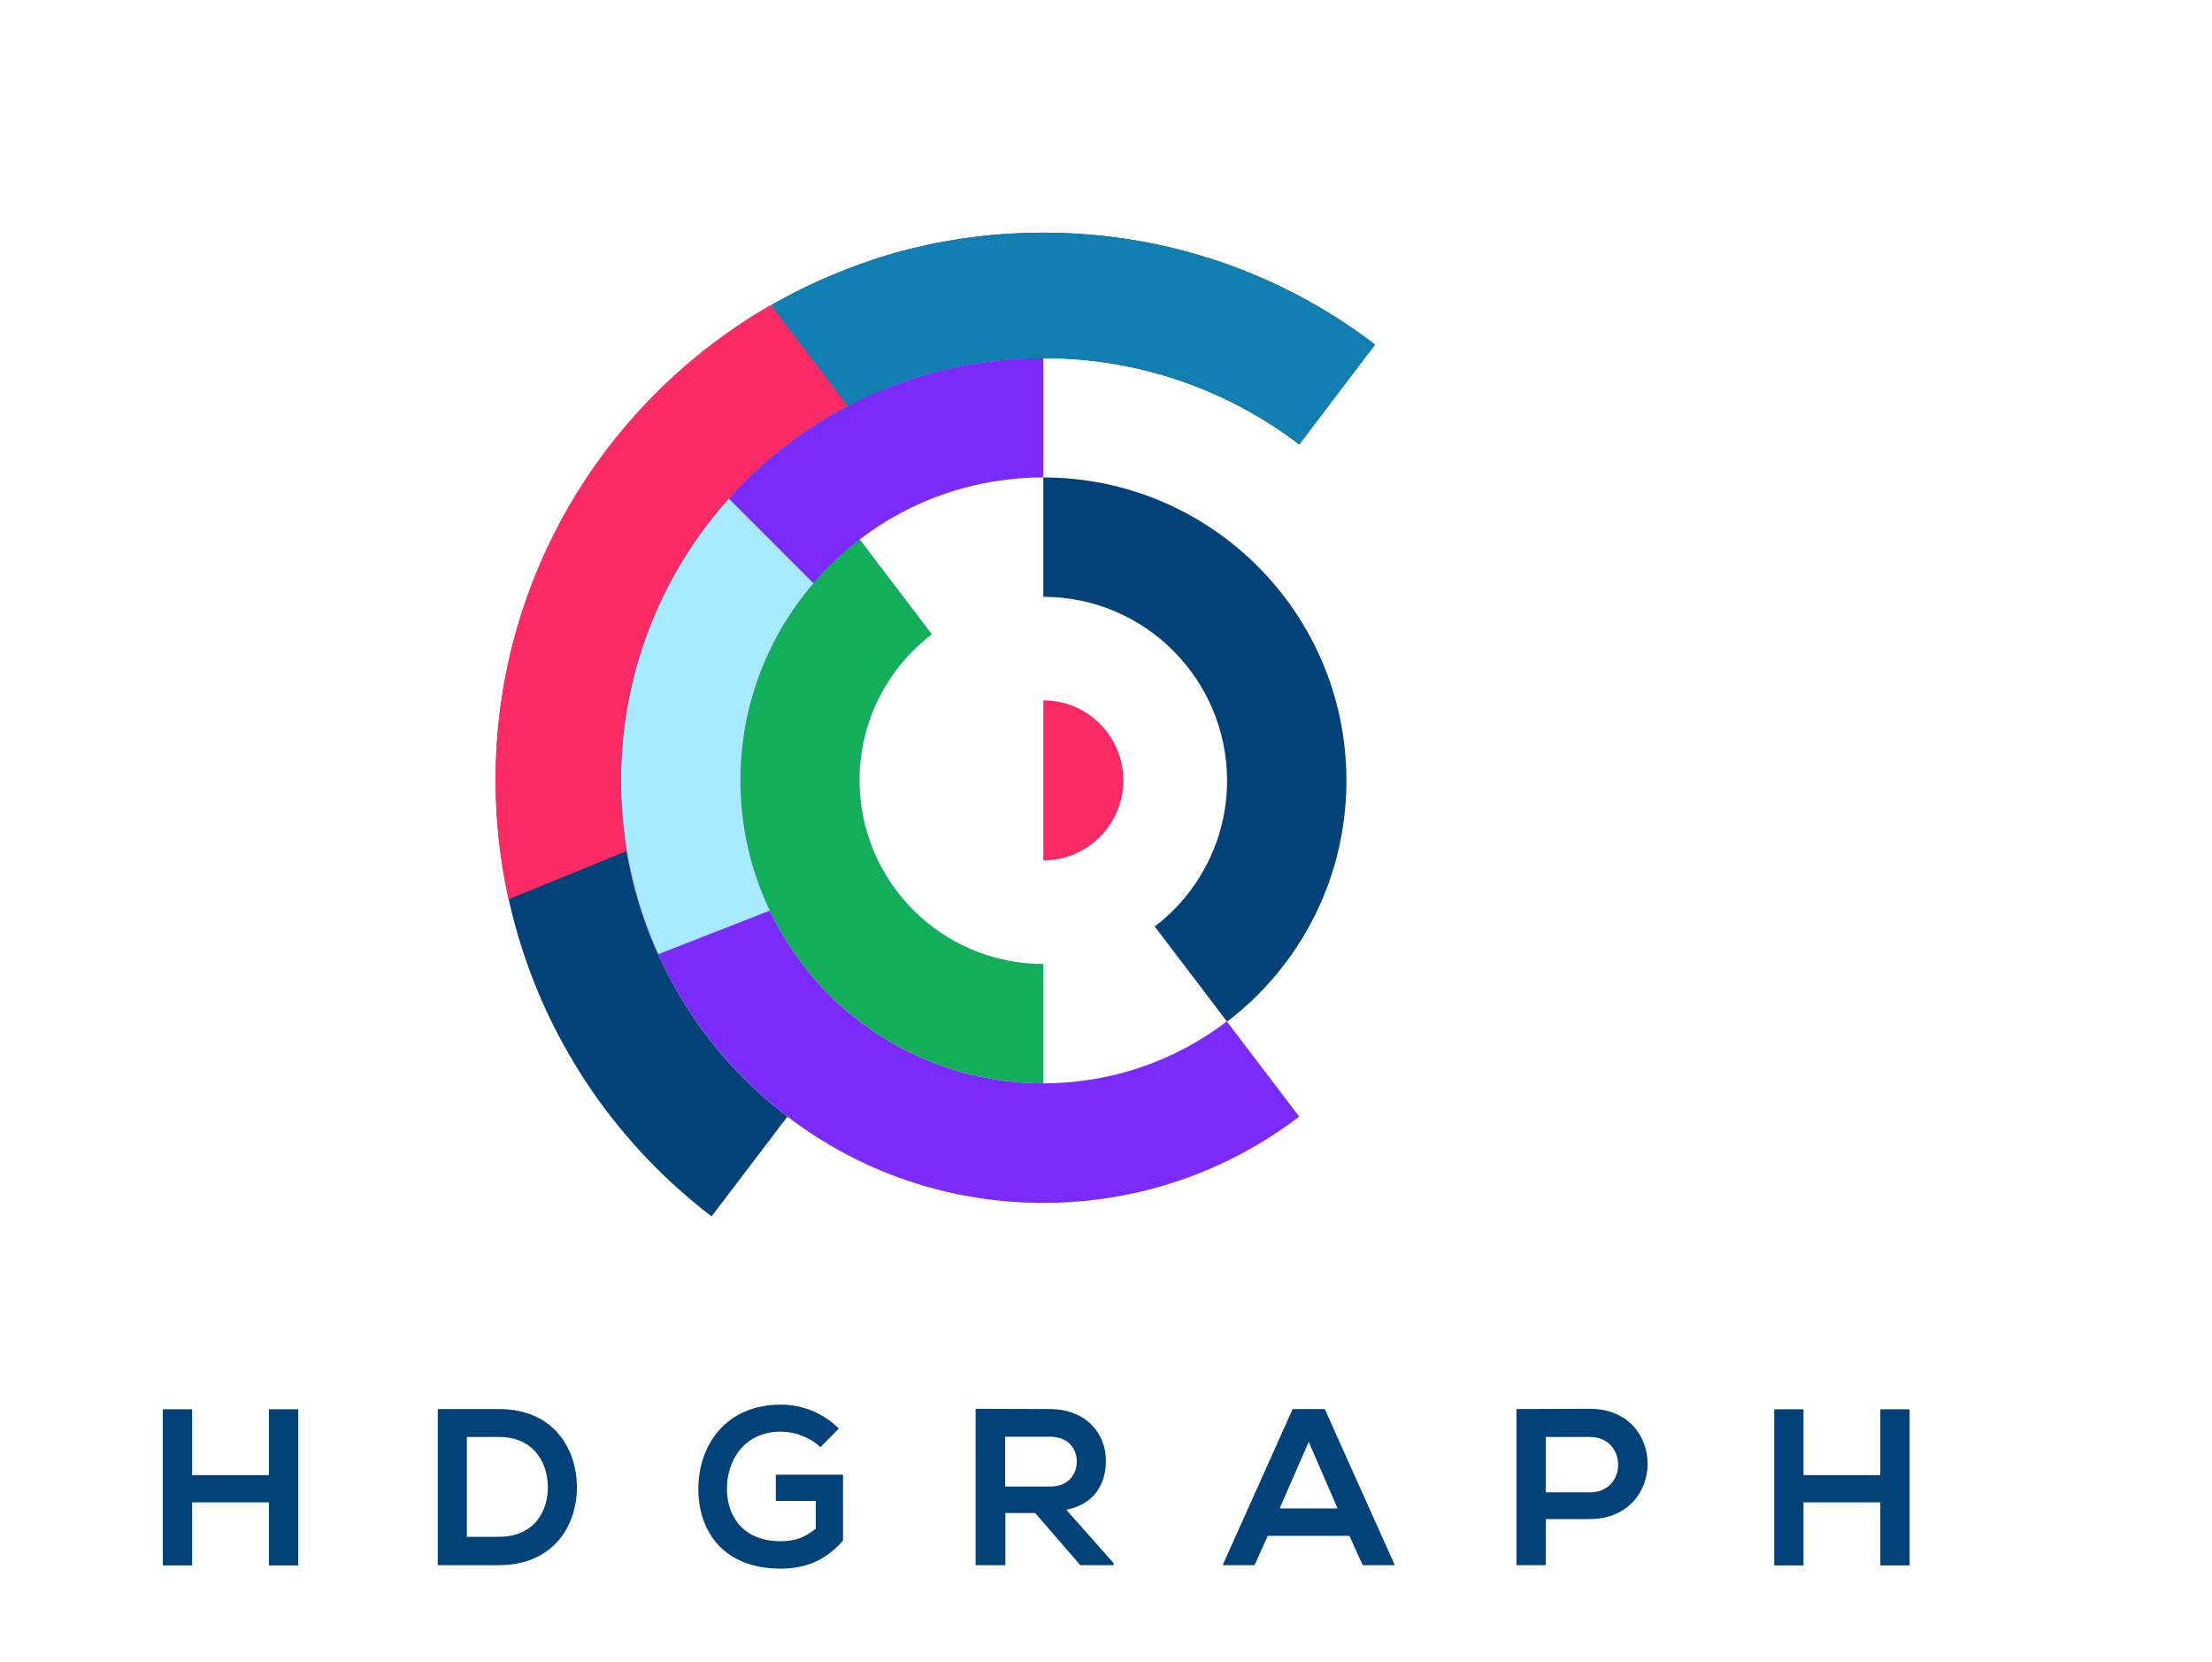
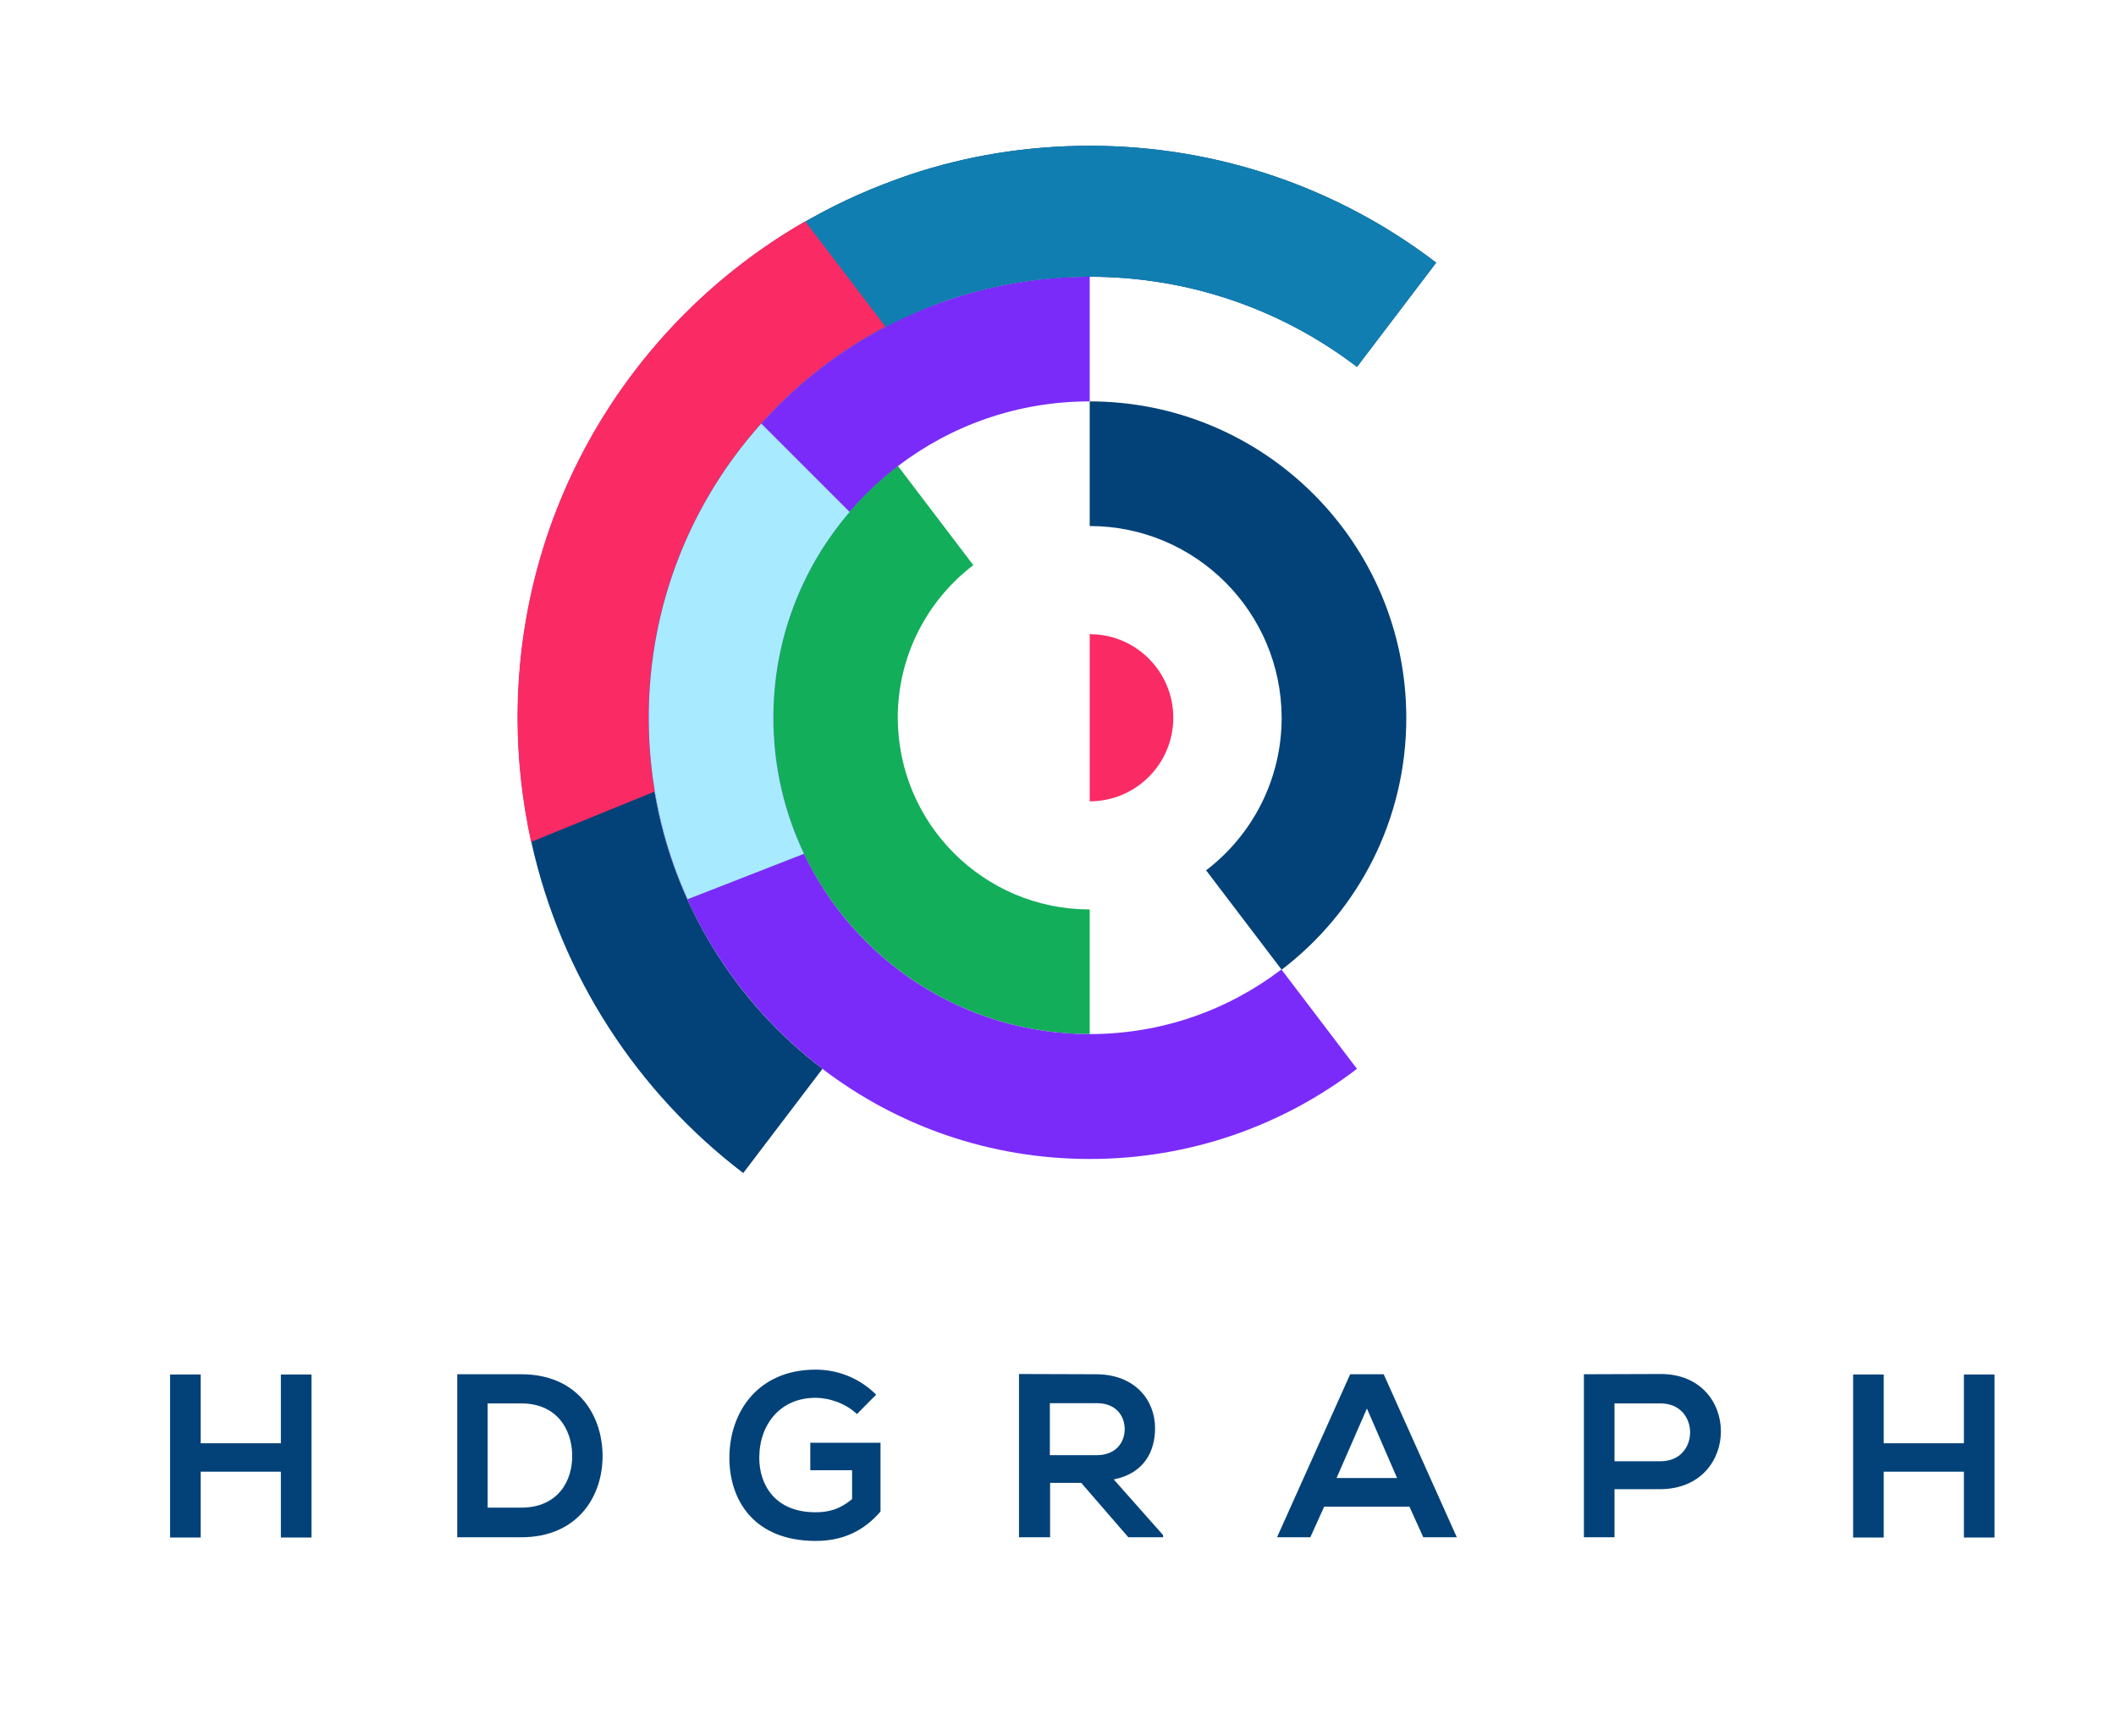
- <svg xmlns="http://www.w3.org/2000/svg" version="1.1" id="Layer_1" x="0px" y="0px" style="enable-background:new 0 0 2000 2000;" xml:space="preserve" viewBox="554.6 612.9 950.9 714.2">
+ <svg xmlns="http://www.w3.org/2000/svg" version="1.1" id="Layer_1" x="0px" y="0px" style="enable-background:new 0 0 2000 2000;" xml:space="preserve" viewBox="554.6 652.9 870.9 714.2">
  <style type="text/css">
		.st0{fill:#034278;}
		.st1{fill:#12AE5A;}
		.st2{fill:#7A2BF9;}
		.st3{fill:#FA2A64;}
		.st4{fill:#A8EAFF;}
		.st5{fill:#107EB1;}
	</style>
  <g>
    <g>
      <g>
        <path class="st0" d="M670.2,1285.7v-27.1h-33v27.1h-12.6v-67.1h12.6v28.3h33v-28.3h12.6v67.1H670.2z" />
        <path class="st0" d="M802.6,1251.5c0.3,17-10.1,34.1-33.5,34.1c-8.2,0-18.1,0-26.3,0v-67.1c8.2,0,18.1,0,26.3,0     C792.1,1218.5,802.3,1234.9,802.6,1251.5z M755.3,1273.4h13.8c15.2,0,21.3-11.1,21-22c-0.3-10.4-6.4-20.9-21-20.9h-13.8V1273.4z" />
        <path class="st0" d="M907.3,1234.9c-4.5-4.3-11.2-6.7-17.1-6.7c-14.4,0-23.1,10.9-23.1,24.7c0,11,6.4,22.4,23.1,22.4     c5.3,0,9.9-1.1,15.1-5.4v-11.9h-17.2v-11.3H917v28.3c-6.6,7.6-14.9,12.1-26.7,12.1c-25.2,0-35.5-16.6-35.5-34.2     c0-18.9,11.8-36.3,35.5-36.3c9,0,18,3.4,24.9,10.3L907.3,1234.9z" />
        <path class="st0" d="M1033.4,1285.6H1019l-19.4-22.4h-12.8v22.4H974v-67.2c10.6,0,21.3,0.1,31.9,0.1     c15.8,0.1,24.1,10.6,24.1,22.2c0,9.2-4.2,18.5-17,21.1l20.3,22.9V1285.6z M986.7,1230.3v21.5h19.3c8,0,11.5-5.4,11.5-10.7     c0-5.4-3.5-10.7-11.5-10.7H986.7z" />
        <path class="st0" d="M1134.7,1273h-35.1l-5.7,12.6h-13.7l30.1-67.1h13.8l30.1,67.1h-13.8L1134.7,1273z M1117.2,1232.6l-12.5,28.6     h24.9L1117.2,1232.6z" />
        <path class="st0" d="M1219.1,1265.9v19.7h-12.6v-67.1c10.4,0,21.2-0.1,31.6-0.1c33,0,33.1,47.1,0,47.4H1219.1z M1219.1,1254.3h19     c16.2,0,16.1-23.8,0-23.8h-19V1254.3z" />
        <path class="st0" d="M1362.9,1285.7v-27.1h-33v27.1h-12.6v-67.1h12.6v28.3h33v-28.3h12.6v67.1H1362.9z" />
      </g>
    </g>
    <path class="st0" d="M1003.1,869.4v-51.3c71.9,0,130.3,58.3,130.3,130.3c0,42.3-20.1,79.8-51.3,103.6l-31.1-40.9   c18.9-14.4,31.1-37.2,31.1-62.8C1082,904.8,1046.7,869.4,1003.1,869.4z" />
    <path class="st1" d="M1003.1,1027.2v51.3c-71.9,0-130.3-58.3-130.3-130.3c0-42.3,20.1-79.8,51.3-103.6l31.1,40.9   c-18.9,14.4-31.1,37.2-31.1,62.8C924.2,991.9,959.5,1027.2,1003.1,1027.2z" />
    <path class="st2" d="M1113.1,1092.8c-30.5,23.3-68.6,37.1-110,37.1c-41.4,0-79.5-13.8-110-37.1c-23.8-18.2-43.1-42.1-55.6-69.7   c-10.3-22.8-16-48.1-16-74.7c0-46.5,17.5-89,46.3-121.1c33.2-37.1,81.5-60.5,135.3-60.5v51.3c-29.7,0-57,9.9-78.9,26.6   c-7.3,5.6-14,11.9-20,18.9c-19.5,22.8-31.3,52.4-31.3,84.7c0,20.1,4.5,39,12.6,56c20.9,43.9,65.7,74.2,117.6,74.2   c29.7,0,57-9.9,78.9-26.6L1113.1,1092.8z" />
    <path class="st0" d="M1145.7,761l-32.6,42.9c-30.5-23.3-68.6-37.1-110-37.1c-16.9,0-33.3,2.3-48.8,6.6c-0.2,0.1-0.4,0.1-0.7,0.2   c-6.1,1.7-12,3.7-17.8,6.1c-5.7,2.3-11.3,4.9-16.7,7.7c0,0,0,0-0.1,0c-57.9,30.3-97.5,91.1-97.5,161c0,10.4,0.9,20.6,2.5,30.4   c7.8,46.3,33.2,86.7,69.1,114l-32.6,42.9c-43.4-33.1-75-81-87.2-136.2c-3.6-16.5-5.6-33.6-5.6-51.1c0-81.2,41.1-152.8,103.6-195.1   c11.4-7.7,23.6-14.5,36.4-20.2c7-3.1,14.3-5.9,21.6-8.4c23.2-7.7,48-11.8,73.8-11.8C1056.7,712.9,1106.2,730.8,1145.7,761z" />
    <g>
      <path class="st3" d="M1003.1,913.9c19,0,34.4,15.4,34.4,34.4c0,19-15.4,34.4-34.4,34.4V913.9z" />
    </g>
    <path class="st4" d="M872.9,948.3c0,20.1,4.5,39,12.6,56l-47.9,18.7c-10.3-22.8-16-48.1-16-74.7c0-46.5,17.5-89,46.3-121.1   l36.4,36.4C884.7,886.4,872.9,916,872.9,948.3z" />
    <path class="st5" d="M1145.7,761l-32.6,42.9c-30.5-23.3-68.6-37.1-110-37.1c-16.9,0-33.3,2.3-48.8,6.6c-0.2,0.1-0.4,0.1-0.7,0.2   c-6.1,1.7-12,3.7-17.8,6.1c-5.7,2.3-11.3,4.9-16.7,7.7c0,0,0,0-0.1,0l-47.7-34.1c11.4-7.7,23.6-14.5,36.4-20.2   c7-3.1,14.3-5.9,21.6-8.4c23.2-7.7,48-11.8,73.8-11.8C1056.7,712.9,1106.2,730.8,1145.7,761z" />
    <path class="st3" d="M821.5,948.3c0,10.4,0.9,20.6,2.5,30.4l-50.8,20.7c-3.6-16.5-5.6-33.6-5.6-51.1c0-87.4,47.6-163.7,118.4-204.3   l33,43.3C861.1,817.7,821.5,878.4,821.5,948.3z" />
  </g>
</svg>
